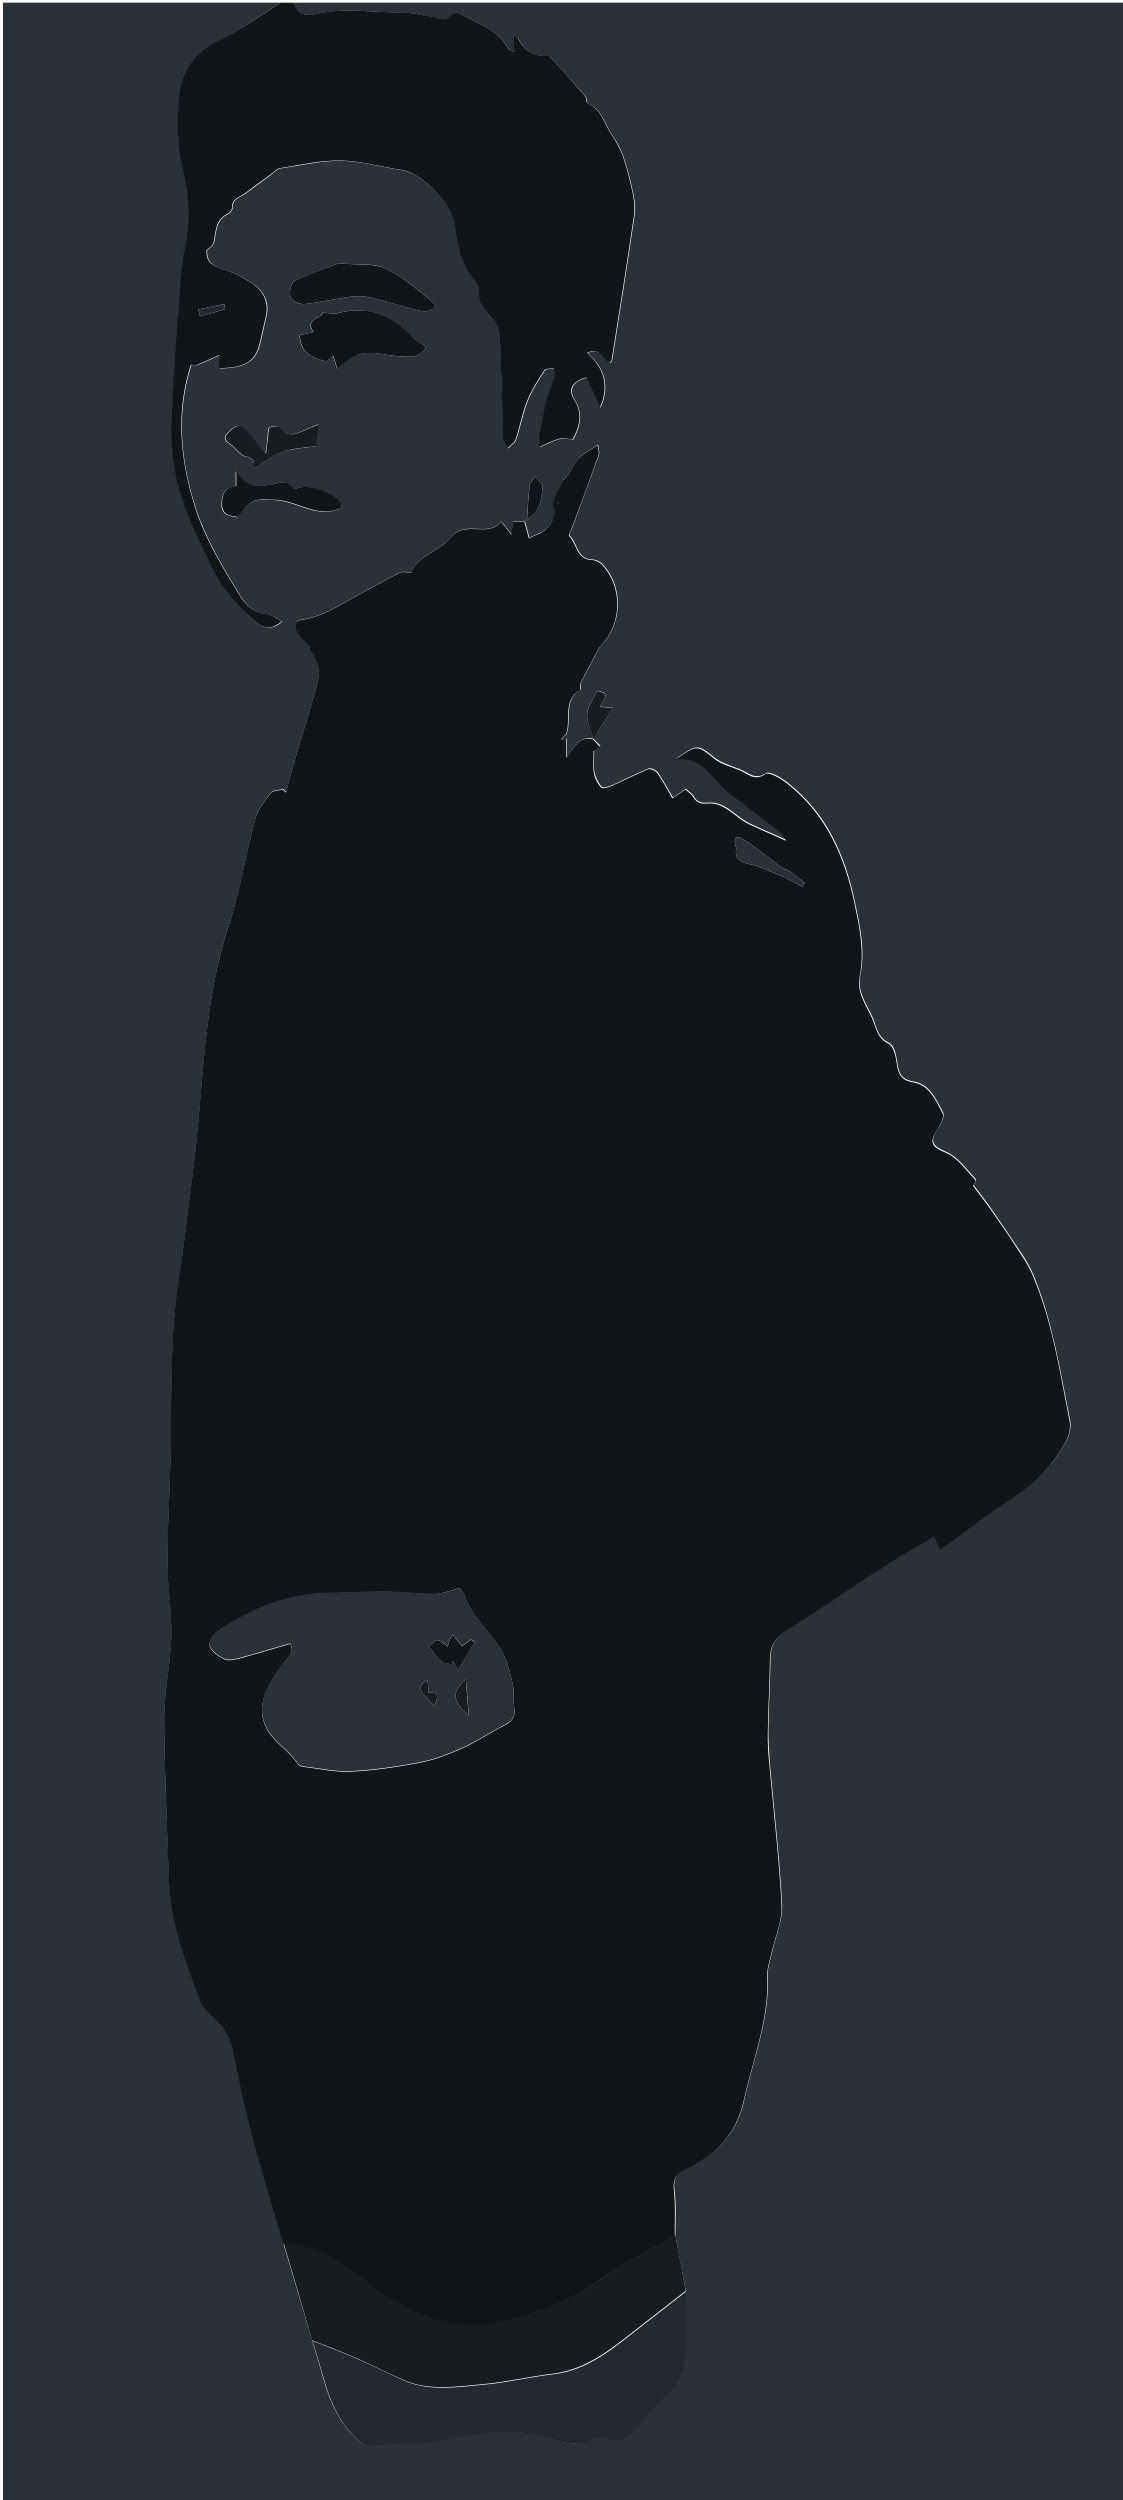
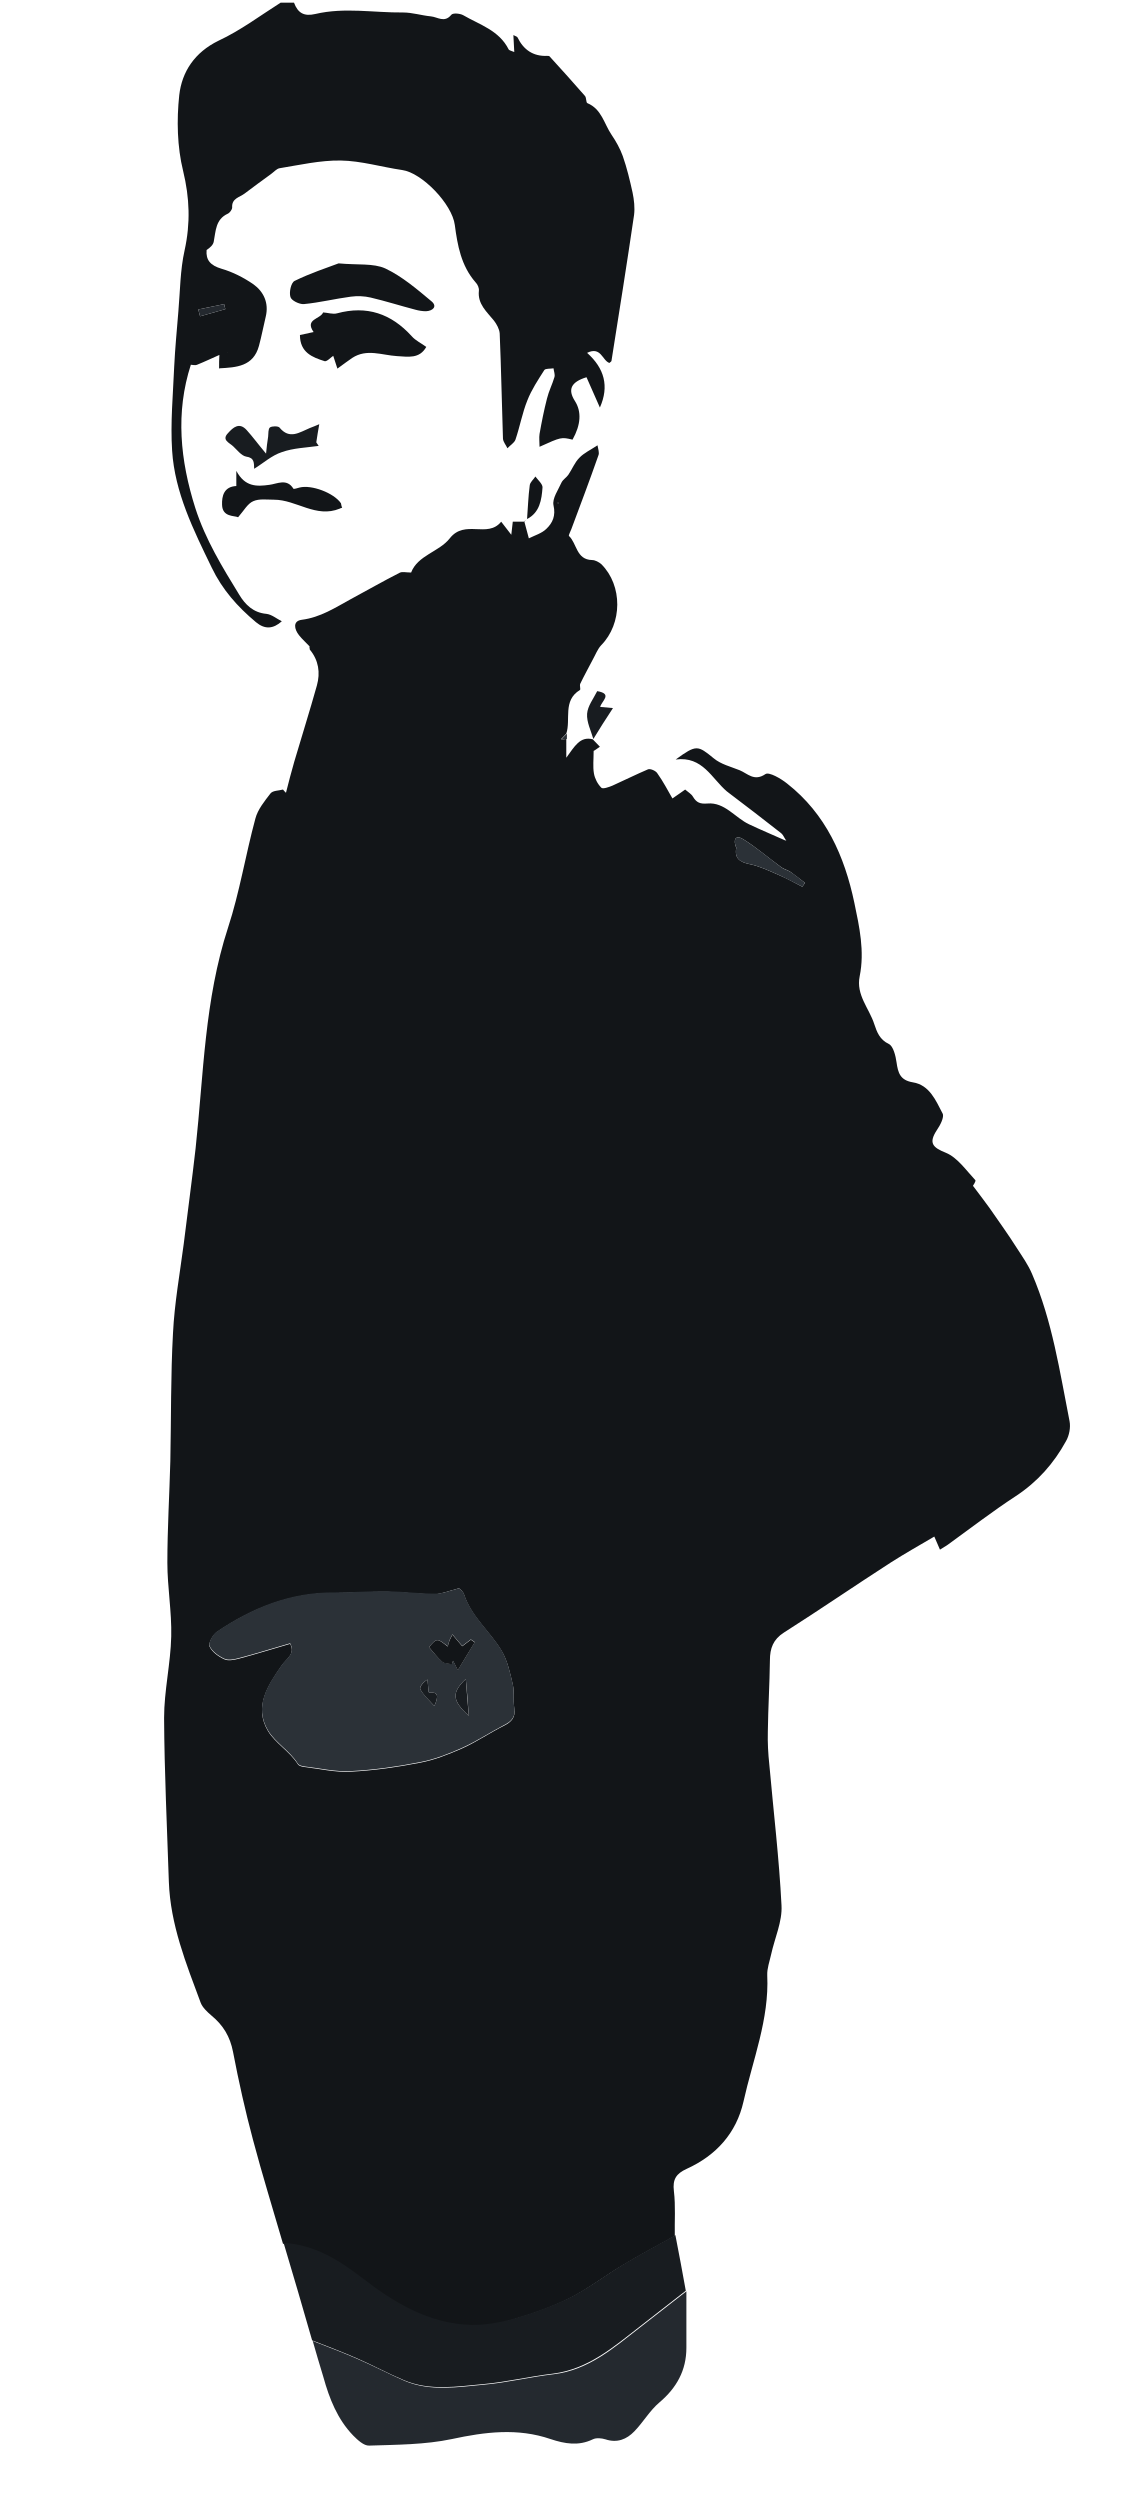
<svg xmlns="http://www.w3.org/2000/svg" version="1.1" id="Layer_1" x="0px" y="0px" viewBox="0 0 377.7 841" enable-background="new 0 0 377.7 841" xml:space="preserve">
  <g>
    <g>
-       <path fill="#2B3137" d="M98.9,0.9c93.2,0,186.5,0,279.7,0c0,280.3,0,560.5,0,840.9c-125.8,0-251.6,0-377.6,0    C1,561.6,1,281.2,1,0.9c31.1,0,62.2,0,93.4,0C87.6,5.2,81,10.2,73.7,13.8c-8,3.9-12.3,10.4-13.2,18.3c-0.9,8.4-0.7,17.3,1.3,25.5    c2.2,9.1,2.6,17.6,0.5,26.7c-1.5,6.7-1.5,13.7-2.1,20.6c-0.5,6.2-1.2,12.3-1.4,18.5c-0.4,9.4-1.3,18.9-0.7,28.3    c0.9,14.2,7.2,26.7,13.3,39.3c3.6,7.5,8.8,13.3,14.9,18.4c2.9,2.4,5.8,2.3,8.7-0.3c-1.8-0.9-3.4-2.3-5.2-2.5    c-4.4-0.4-7.1-3.1-9.1-6.4c-5.7-9.4-11.4-18.7-14.8-29.2c-5.2-16-6.7-32.1-1.5-48.2c0.6,0,1.5,0.2,2.1,0c2.5-1,5-2.2,7.5-3.3    c0,0,0,0,0,0c0,1.5,0,2.9-0.1,4.4c0,0-0.2,0.2-0.2,0.2l0.3-0.1c5.7-0.3,11.4-0.7,13.3-7.5c0.9-3.2,1.5-6.6,2.3-9.9    c1.2-4.6-0.6-8.4-4.2-10.9c-3.2-2.3-6.9-4.1-10.7-5.2c-3.6-1.1-5.2-2.9-5-6.3c1.2-0.9,2.2-1.8,2.4-2.8c0.7-3.6,0.6-7.5,4.7-9.4    c0.7-0.3,1.5-1.4,1.5-2.1c-0.2-3.1,2.5-3.4,4.2-4.7c2.9-2.1,5.9-4.3,8.8-6.5c0.9-0.7,1.8-1.8,2.9-2c6.9-1,13.8-2.7,20.6-2.6    c6.9,0.1,13.8,2.2,20.7,3.2c6.6,1,16.8,11.4,17.7,18.5c0.9,6.9,2.1,13.8,7,19.3c0.6,0.7,1.2,1.9,1.1,2.8    c-0.5,4.6,2.7,7.1,5.1,10.1c1,1.2,1.9,2.8,1.9,4.3c0.4,11.8,0.6,23.6,1.1,35.4c0,1.1,1,2.2,1.5,3.2c0.9-1,2.3-1.8,2.7-2.9    c1.5-4.3,2.3-8.9,4-13.2c1.4-3.6,3.6-6.9,5.7-10.2c0.4-0.6,2-0.4,3.1-0.6c0.1,1,0.5,2.1,0.3,3c-0.7,2.4-1.9,4.8-2.5,7.2    c-1,3.9-1.8,7.9-2.5,11.9c-0.2,1.3,0,2.6,0,4.3c7.3-3.3,7.3-3.3,11.1-2.4c2.8-5,3.1-9.4,0.8-13c-2.4-3.9-1.3-6.5,3.9-8    c1.5,3.4,3,6.8,4.5,10.2c3.2-7.2,1.6-13.2-4.3-18.4c4.7-2.4,5.1,2.6,7.5,3.4c0.3-0.3,0.6-0.5,0.7-0.7c2.6-16.4,5.2-32.7,7.6-49.1    c0.4-2.4,0-5.1-0.5-7.5c-0.9-4.2-1.9-8.3-3.3-12.3c-0.9-2.6-2.2-5-3.8-7.2c-2.5-3.6-3.3-8.6-8.1-10.6c-0.5-0.2-0.3-1.8-0.8-2.4    C193,28,189,23.6,185,19.1c-0.2-0.2-0.6-0.2-0.8-0.2c-4.8,0.2-7.9-2.1-10-6.2c-0.1-0.3-0.7-0.4-1.4-0.8c0.1,1.9,0.2,3.6,0.3,5.7    c-0.9-0.4-1.7-0.6-1.9-0.9c-3.2-6.4-9.8-8.3-15.3-11.5c-1-0.6-3.5-0.7-4-0.1c-2.3,2.8-4.6,0.8-6.9,0.5c-3.1-0.3-6.2-1.4-9.3-1.3    c-9.8,0-19.7-1.9-29.5,0.5C102.3,5.6,100.1,4.4,98.9,0.9z M177.3,174.6c4.2-2.3,4.9-6.5,5.2-10.6c0.1-1.2-1.6-2.5-2.4-3.7    c-0.7,1-1.8,1.9-1.9,3C177.7,167,177.5,170.8,177.3,174.6c-0.4,0.2-0.6,0.5-0.9,0.8c-1.3,0-2.6,0-3.8,0c-0.2,1.5-0.3,2.7-0.5,4.4    c-1.4-1.8-2.3-3-3.4-4.4c-4.6,5.7-12.3-0.9-17.3,5.6c-3.5,4.5-10.8,5.7-13,11.5c-1.7,0-3-0.4-3.9,0.1c-5.5,2.8-10.9,5.9-16.3,8.8    c-5.3,2.9-10.3,6.2-16.6,7c-3.1,0.4-2.5,3.2-0.9,5.2c1.1,1.4,2.4,2.5,3.6,3.8c-0.1,0.1-0.2,0.2-0.2,0.3c0,0.2,0.1,0.4,0.2,0.6    c3,3.6,3.6,7.8,2.4,12.1c-2.4,8.6-5.1,17.1-7.6,25.6c-1,3.5-1.9,7-2.8,10.5c-0.3-0.4-0.6-0.7-1-1.1c-1.4,0.4-3.5,0.4-4.2,1.3    c-2,2.6-4.3,5.4-5.1,8.5c-3.3,12.2-5.2,24.7-9.2,36.7c-7.9,24.2-8.2,49.3-10.9,74.2c-1.2,10.8-2.6,21.5-4,32.2    c-1.2,10-3,19.9-3.6,29.9c-0.8,14.3-0.5,28.7-0.9,43.1c-0.3,11.4-1,22.8-1,34.2c0,8.3,1.5,16.6,1.3,24.8    c-0.2,9.2-2.4,18.3-2.4,27.4c0,18.4,1,36.7,1.6,55.1c0.5,14.4,5.8,27.5,10.7,40.7c0.6,1.7,2.2,3.2,3.6,4.3c4,3.2,6.3,7.1,7.3,12.3    c1.9,9.9,4.1,19.8,6.7,29.5c3.1,11.7,6.7,23.3,10.1,35c3.3,11,6.5,21.9,9.8,32.9c1.2,4,2.3,8,3.5,12c2,7.2,4.7,14.1,10,19.6    c1.4,1.5,3.6,3.5,5.4,3.4c9.3-0.3,18.8-0.3,27.8-2.2c11.2-2.4,22.1-3.8,33.2,0c4.8,1.7,9.4,2.5,14.2,0.1c1.2-0.6,3-0.4,4.3,0    c3.9,1.3,7.1,0,9.7-2.7c3-3.1,5.2-7,8.4-9.7c5.8-4.9,9.1-10.8,9.1-18.4c0-6.3,0-12.6,0-19c-1.2-6.2-2.4-12.5-3.5-18.7    c0-5,0.4-10.1-0.3-15.1c-0.5-4,0.8-6,4.3-7.5c9.9-4.4,16.8-12,19.1-22.6c3.1-14.1,8.7-27.7,8-42.5c-0.1-2.3,0.8-4.7,1.3-7    c1.2-5.5,3.7-11,3.5-16.5c-0.8-15.8-2.7-31.6-4.1-47.4c-0.3-3.7-0.5-7.4-0.5-11.1c0.1-8,0.6-16,0.7-24c0-4,1.1-7,4.7-9.3    c12.1-7.7,24-15.8,36-23.6c4.7-3,9.5-5.7,14.6-8.7c0.8,1.9,1.3,3,1.9,4.4c1-0.6,1.9-1.1,2.7-1.7c7.6-5.4,15-11.2,22.8-16.3    c7.3-4.8,12.8-11,16.9-18.5c1.1-1.9,1.6-4.6,1.2-6.7c-3.4-16.7-5.9-33.7-12.6-49.5c-1.3-3.1-3.2-5.9-5.1-8.7    c-3-4.5-6.1-9-9.2-13.5c-1.7-2.4-3.5-4.7-5.6-7.5c0,0,1.1-1.6,0.8-1.9c-3.1-3.3-6-7.5-9.9-9.2c-4.5-1.9-5.9-3.4-3-7.7    c1.1-1.6,2.5-4.3,1.9-5.5c-2.3-4.3-4.4-9.6-10-10.5c-4.3-0.7-5-3.1-5.5-6.7c-0.3-2.2-1-5.5-2.6-6.2c-3.1-1.5-4.1-4-4.9-6.7    c-1.7-5.3-6.2-9.8-4.9-16.1c1.8-8.4-0.1-16.5-1.8-24.7c-3.3-15.8-9.6-29.9-22.6-40.1c-2.1-1.7-6.1-4-7.3-3.2    c-3.8,2.5-6-0.3-8.7-1.3c-3-1.2-6.3-2.1-8.7-4c-5.4-4.4-5.8-4.7-12.8,0.4c9.2-1.2,12.1,6.4,17.3,10.8c0.1,0.1,0.2,0.2,0.4,0.3    c5.9,4.6,11.9,9.1,17.8,13.7c0.7,0.5,1,1.4,1.5,2.2l-0.2,0.2c-4-1.8-8.1-3.5-12.1-5.4c-4.8-2.3-8.2-7.5-14-7    c-2.6,0.2-3.8-0.3-4.9-2.3c-0.6-0.9-1.7-1.5-2.5-2.3l-0.1-0.1c-1.3,0.9-2.5,1.8-4.3,3c-1.5-2.6-3.2-5.6-5.1-8.5    c-0.6-0.8-2.3-1.6-3.1-1.3c-4.1,1.7-8,3.7-12,5.5c-1.2,0.5-3.2,1.2-3.7,0.7c-1.2-1.2-2.1-3.1-2.5-4.8c-0.4-2.3-0.1-4.7-0.1-7.6    c0.2-0.1,1.1-0.7,2.1-1.4c-1-1-1.7-1.8-2.4-2.5c2.1-3.3,4.2-6.6,6.6-10.3c-2.2-0.2-3.1-0.3-4.3-0.4c0.6-2,4.3-4.5-1-5.3    c-1.2,2.6-3.2,5-3.4,7.6c-0.2,2.8,1.4,5.6,2.1,8.5c-4.3-1-6.2,2.4-8.9,6.2c0-3,0-4.7,0-6.3c0-0.6,0-1.2,0-1.8    c1.6-4.9-1.2-11.1,4.6-14.7c0.3-0.2-0.2-1.5,0.1-2.1c1.3-2.7,2.8-5.4,4.2-8.1l0,0c0.9-1.6,1.5-3.5,2.8-4.8    c7.2-7.3,7.3-20.1,0.1-27.3c-0.8-0.8-2.1-1.4-3.1-1.4c-5.4,0-5-5.5-7.8-8.1c-0.2-0.2,0.5-1.5,0.8-2.3c3-8.2,6.1-16.5,9.1-24.8    c0.3-0.9-0.2-2.1-0.3-3.4c-2.4,1.6-4.6,2.6-6.1,4.2c-1.5,1.6-2.4,3.8-3.7,5.7c-0.7,1-1.9,1.6-2.3,2.6c-1.1,2.5-3.2,5.4-2.7,7.7    c0.8,3.5-0.3,5.9-2.4,7.9c-1.5,1.5-3.9,2.1-5.9,3.2c-0.5-1.9-1-3.7-1.5-5.6C176.7,175.2,177,174.9,177.3,174.6z M85.5,157.7    c3-1.9,5.8-4.5,9.1-5.6c3.9-1.3,8.3-1.4,12.4-2.1c-0.3-0.4-0.5-0.8-0.8-1.2c0.3-1.9,0.6-3.9,1-6.1c-1.1,0.4-2.1,0.8-3.2,1.3    c-3.4,1.4-6.8,4-10.2-0.2c-0.5-0.6-2.5-0.6-3.2,0c-0.6,0.5-0.5,2-0.6,3.1c-0.2,1.8-0.4,3.6-0.7,5.7c-2.7-3.3-4.5-5.7-6.5-7.9    c-2.5-2.8-4.6-0.9-6.3,1c-2.2,2.3,0.4,3.3,1.7,4.4c1.4,1.3,2.8,3.2,4.4,3.5C85.7,154,85.5,155.8,85.5,157.7    C85.5,157.7,85.5,157.7,85.5,157.7z M143.4,116.7c-1.7-1.2-3.6-2.1-5-3.6c-6.9-7.5-15.1-10.4-25.1-7.7c-1.4,0.4-3.1-0.2-4.7-0.3    l0,0c-0.9,2.3-6.3,2.3-3.2,6.6c-1.8,0.4-3.3,0.7-4.6,1c0,5.9,4.2,7.4,8.3,8.8c0.7,0.2,2.1-1.2,2.9-1.8c0.4,1.2,0.9,2.8,1.4,4.3    c2.1-1.5,3.5-2.6,5-3.6c4.9-3.3,10.1-0.9,15.1-0.6C137.3,120,141.1,120.8,143.4,116.7L143.4,116.7z M113.9,88.6    c-4,1.5-9.5,3.4-14.8,5.9c-1.2,0.6-1.9,3.8-1.4,5.4c0.4,1.2,3,2.6,4.5,2.4c5.3-0.5,10.5-1.8,15.8-2.5c2.2-0.3,4.5-0.2,6.7,0.3    c5.1,1.2,10.1,2.7,15.1,4.1c1.1,0.3,2.3,0.5,3.5,0.5c2.3-0.1,3.8-1.7,1.9-3.3c-4.9-4.1-9.9-8.4-15.6-11.1    C125.6,88.4,120.3,89.2,113.9,88.6z M115.1,170.8c-0.3-0.6-0.3-1.1-0.6-1.4c-2.4-3.5-9.9-6.3-13.9-5.3c-0.7,0.2-2,0.6-2.1,0.4    c-2.2-3.6-5.5-1.7-8.1-1.3c-4.3,0.6-8.2,0.7-11.1-4.7c0,2.5,0,3.7,0,5.1c-4.1,0.2-4.8,3.4-4.8,6.3c0.1,4.2,4.2,3.6,5.4,4.2    c2.1-2.3,3.3-4.6,5.1-5.4c2-0.9,4.6-0.5,7-0.5c7.5,0.1,14.2,6.3,22.1,3C114.4,171,114.5,171,115.1,170.8z" />
+       <path fill="transparent" d="M98.9,0.9c93.2,0,186.5,0,279.7,0c0,280.3,0,560.5,0,840.9c-125.8,0-251.6,0-377.6,0    C1,561.6,1,281.2,1,0.9c31.1,0,62.2,0,93.4,0C87.6,5.2,81,10.2,73.7,13.8c-8,3.9-12.3,10.4-13.2,18.3c-0.9,8.4-0.7,17.3,1.3,25.5    c2.2,9.1,2.6,17.6,0.5,26.7c-1.5,6.7-1.5,13.7-2.1,20.6c-0.5,6.2-1.2,12.3-1.4,18.5c-0.4,9.4-1.3,18.9-0.7,28.3    c0.9,14.2,7.2,26.7,13.3,39.3c3.6,7.5,8.8,13.3,14.9,18.4c2.9,2.4,5.8,2.3,8.7-0.3c-1.8-0.9-3.4-2.3-5.2-2.5    c-4.4-0.4-7.1-3.1-9.1-6.4c-5.7-9.4-11.4-18.7-14.8-29.2c-5.2-16-6.7-32.1-1.5-48.2c0.6,0,1.5,0.2,2.1,0c2.5-1,5-2.2,7.5-3.3    c0,0,0,0,0,0c0,1.5,0,2.9-0.1,4.4c0,0-0.2,0.2-0.2,0.2l0.3-0.1c5.7-0.3,11.4-0.7,13.3-7.5c0.9-3.2,1.5-6.6,2.3-9.9    c1.2-4.6-0.6-8.4-4.2-10.9c-3.2-2.3-6.9-4.1-10.7-5.2c-3.6-1.1-5.2-2.9-5-6.3c1.2-0.9,2.2-1.8,2.4-2.8c0.7-3.6,0.6-7.5,4.7-9.4    c0.7-0.3,1.5-1.4,1.5-2.1c-0.2-3.1,2.5-3.4,4.2-4.7c2.9-2.1,5.9-4.3,8.8-6.5c0.9-0.7,1.8-1.8,2.9-2c6.9-1,13.8-2.7,20.6-2.6    c6.9,0.1,13.8,2.2,20.7,3.2c6.6,1,16.8,11.4,17.7,18.5c0.9,6.9,2.1,13.8,7,19.3c0.6,0.7,1.2,1.9,1.1,2.8    c-0.5,4.6,2.7,7.1,5.1,10.1c1,1.2,1.9,2.8,1.9,4.3c0.4,11.8,0.6,23.6,1.1,35.4c0,1.1,1,2.2,1.5,3.2c0.9-1,2.3-1.8,2.7-2.9    c1.5-4.3,2.3-8.9,4-13.2c1.4-3.6,3.6-6.9,5.7-10.2c0.4-0.6,2-0.4,3.1-0.6c0.1,1,0.5,2.1,0.3,3c-0.7,2.4-1.9,4.8-2.5,7.2    c-1,3.9-1.8,7.9-2.5,11.9c-0.2,1.3,0,2.6,0,4.3c7.3-3.3,7.3-3.3,11.1-2.4c2.8-5,3.1-9.4,0.8-13c-2.4-3.9-1.3-6.5,3.9-8    c1.5,3.4,3,6.8,4.5,10.2c3.2-7.2,1.6-13.2-4.3-18.4c4.7-2.4,5.1,2.6,7.5,3.4c0.3-0.3,0.6-0.5,0.7-0.7c2.6-16.4,5.2-32.7,7.6-49.1    c0.4-2.4,0-5.1-0.5-7.5c-0.9-4.2-1.9-8.3-3.3-12.3c-0.9-2.6-2.2-5-3.8-7.2c-2.5-3.6-3.3-8.6-8.1-10.6c-0.5-0.2-0.3-1.8-0.8-2.4    C193,28,189,23.6,185,19.1c-0.2-0.2-0.6-0.2-0.8-0.2c-4.8,0.2-7.9-2.1-10-6.2c-0.1-0.3-0.7-0.4-1.4-0.8c0.1,1.9,0.2,3.6,0.3,5.7    c-0.9-0.4-1.7-0.6-1.9-0.9c-3.2-6.4-9.8-8.3-15.3-11.5c-1-0.6-3.5-0.7-4-0.1c-2.3,2.8-4.6,0.8-6.9,0.5c-3.1-0.3-6.2-1.4-9.3-1.3    c-9.8,0-19.7-1.9-29.5,0.5C102.3,5.6,100.1,4.4,98.9,0.9z M177.3,174.6c4.2-2.3,4.9-6.5,5.2-10.6c0.1-1.2-1.6-2.5-2.4-3.7    c-0.7,1-1.8,1.9-1.9,3C177.7,167,177.5,170.8,177.3,174.6c-0.4,0.2-0.6,0.5-0.9,0.8c-1.3,0-2.6,0-3.8,0c-0.2,1.5-0.3,2.7-0.5,4.4    c-1.4-1.8-2.3-3-3.4-4.4c-4.6,5.7-12.3-0.9-17.3,5.6c-3.5,4.5-10.8,5.7-13,11.5c-1.7,0-3-0.4-3.9,0.1c-5.5,2.8-10.9,5.9-16.3,8.8    c-5.3,2.9-10.3,6.2-16.6,7c-3.1,0.4-2.5,3.2-0.9,5.2c1.1,1.4,2.4,2.5,3.6,3.8c-0.1,0.1-0.2,0.2-0.2,0.3c0,0.2,0.1,0.4,0.2,0.6    c3,3.6,3.6,7.8,2.4,12.1c-2.4,8.6-5.1,17.1-7.6,25.6c-1,3.5-1.9,7-2.8,10.5c-0.3-0.4-0.6-0.7-1-1.1c-1.4,0.4-3.5,0.4-4.2,1.3    c-2,2.6-4.3,5.4-5.1,8.5c-3.3,12.2-5.2,24.7-9.2,36.7c-7.9,24.2-8.2,49.3-10.9,74.2c-1.2,10.8-2.6,21.5-4,32.2    c-1.2,10-3,19.9-3.6,29.9c-0.8,14.3-0.5,28.7-0.9,43.1c-0.3,11.4-1,22.8-1,34.2c0,8.3,1.5,16.6,1.3,24.8    c-0.2,9.2-2.4,18.3-2.4,27.4c0,18.4,1,36.7,1.6,55.1c0.5,14.4,5.8,27.5,10.7,40.7c0.6,1.7,2.2,3.2,3.6,4.3c4,3.2,6.3,7.1,7.3,12.3    c1.9,9.9,4.1,19.8,6.7,29.5c3.1,11.7,6.7,23.3,10.1,35c3.3,11,6.5,21.9,9.8,32.9c1.2,4,2.3,8,3.5,12c2,7.2,4.7,14.1,10,19.6    c1.4,1.5,3.6,3.5,5.4,3.4c9.3-0.3,18.8-0.3,27.8-2.2c11.2-2.4,22.1-3.8,33.2,0c4.8,1.7,9.4,2.5,14.2,0.1c1.2-0.6,3-0.4,4.3,0    c3.9,1.3,7.1,0,9.7-2.7c3-3.1,5.2-7,8.4-9.7c5.8-4.9,9.1-10.8,9.1-18.4c0-6.3,0-12.6,0-19c-1.2-6.2-2.4-12.5-3.5-18.7    c0-5,0.4-10.1-0.3-15.1c-0.5-4,0.8-6,4.3-7.5c9.9-4.4,16.8-12,19.1-22.6c3.1-14.1,8.7-27.7,8-42.5c-0.1-2.3,0.8-4.7,1.3-7    c1.2-5.5,3.7-11,3.5-16.5c-0.8-15.8-2.7-31.6-4.1-47.4c-0.3-3.7-0.5-7.4-0.5-11.1c0.1-8,0.6-16,0.7-24c0-4,1.1-7,4.7-9.3    c12.1-7.7,24-15.8,36-23.6c4.7-3,9.5-5.7,14.6-8.7c0.8,1.9,1.3,3,1.9,4.4c1-0.6,1.9-1.1,2.7-1.7c7.6-5.4,15-11.2,22.8-16.3    c7.3-4.8,12.8-11,16.9-18.5c1.1-1.9,1.6-4.6,1.2-6.7c-3.4-16.7-5.9-33.7-12.6-49.5c-1.3-3.1-3.2-5.9-5.1-8.7    c-3-4.5-6.1-9-9.2-13.5c-1.7-2.4-3.5-4.7-5.6-7.5c0,0,1.1-1.6,0.8-1.9c-3.1-3.3-6-7.5-9.9-9.2c-4.5-1.9-5.9-3.4-3-7.7    c1.1-1.6,2.5-4.3,1.9-5.5c-2.3-4.3-4.4-9.6-10-10.5c-4.3-0.7-5-3.1-5.5-6.7c-0.3-2.2-1-5.5-2.6-6.2c-3.1-1.5-4.1-4-4.9-6.7    c-1.7-5.3-6.2-9.8-4.9-16.1c1.8-8.4-0.1-16.5-1.8-24.7c-3.3-15.8-9.6-29.9-22.6-40.1c-2.1-1.7-6.1-4-7.3-3.2    c-3.8,2.5-6-0.3-8.7-1.3c-3-1.2-6.3-2.1-8.7-4c-5.4-4.4-5.8-4.7-12.8,0.4c9.2-1.2,12.1,6.4,17.3,10.8c0.1,0.1,0.2,0.2,0.4,0.3    c5.9,4.6,11.9,9.1,17.8,13.7c0.7,0.5,1,1.4,1.5,2.2l-0.2,0.2c-4-1.8-8.1-3.5-12.1-5.4c-4.8-2.3-8.2-7.5-14-7    c-2.6,0.2-3.8-0.3-4.9-2.3c-0.6-0.9-1.7-1.5-2.5-2.3l-0.1-0.1c-1.3,0.9-2.5,1.8-4.3,3c-1.5-2.6-3.2-5.6-5.1-8.5    c-0.6-0.8-2.3-1.6-3.1-1.3c-4.1,1.7-8,3.7-12,5.5c-1.2,0.5-3.2,1.2-3.7,0.7c-1.2-1.2-2.1-3.1-2.5-4.8c-0.4-2.3-0.1-4.7-0.1-7.6    c0.2-0.1,1.1-0.7,2.1-1.4c-1-1-1.7-1.8-2.4-2.5c2.1-3.3,4.2-6.6,6.6-10.3c-2.2-0.2-3.1-0.3-4.3-0.4c0.6-2,4.3-4.5-1-5.3    c-1.2,2.6-3.2,5-3.4,7.6c-0.2,2.8,1.4,5.6,2.1,8.5c-4.3-1-6.2,2.4-8.9,6.2c0-3,0-4.7,0-6.3c0-0.6,0-1.2,0-1.8    c1.6-4.9-1.2-11.1,4.6-14.7c0.3-0.2-0.2-1.5,0.1-2.1c1.3-2.7,2.8-5.4,4.2-8.1l0,0c0.9-1.6,1.5-3.5,2.8-4.8    c7.2-7.3,7.3-20.1,0.1-27.3c-0.8-0.8-2.1-1.4-3.1-1.4c-5.4,0-5-5.5-7.8-8.1c-0.2-0.2,0.5-1.5,0.8-2.3c3-8.2,6.1-16.5,9.1-24.8    c0.3-0.9-0.2-2.1-0.3-3.4c-2.4,1.6-4.6,2.6-6.1,4.2c-1.5,1.6-2.4,3.8-3.7,5.7c-0.7,1-1.9,1.6-2.3,2.6c-1.1,2.5-3.2,5.4-2.7,7.7    c0.8,3.5-0.3,5.9-2.4,7.9c-1.5,1.5-3.9,2.1-5.9,3.2c-0.5-1.9-1-3.7-1.5-5.6C176.7,175.2,177,174.9,177.3,174.6z M85.5,157.7    c3-1.9,5.8-4.5,9.1-5.6c3.9-1.3,8.3-1.4,12.4-2.1c-0.3-0.4-0.5-0.8-0.8-1.2c0.3-1.9,0.6-3.9,1-6.1c-1.1,0.4-2.1,0.8-3.2,1.3    c-3.4,1.4-6.8,4-10.2-0.2c-0.5-0.6-2.5-0.6-3.2,0c-0.6,0.5-0.5,2-0.6,3.1c-0.2,1.8-0.4,3.6-0.7,5.7c-2.7-3.3-4.5-5.7-6.5-7.9    c-2.5-2.8-4.6-0.9-6.3,1c-2.2,2.3,0.4,3.3,1.7,4.4c1.4,1.3,2.8,3.2,4.4,3.5C85.7,154,85.5,155.8,85.5,157.7    C85.5,157.7,85.5,157.7,85.5,157.7z M143.4,116.7c-1.7-1.2-3.6-2.1-5-3.6c-6.9-7.5-15.1-10.4-25.1-7.7c-1.4,0.4-3.1-0.2-4.7-0.3    l0,0c-0.9,2.3-6.3,2.3-3.2,6.6c-1.8,0.4-3.3,0.7-4.6,1c0,5.9,4.2,7.4,8.3,8.8c0.7,0.2,2.1-1.2,2.9-1.8c0.4,1.2,0.9,2.8,1.4,4.3    c2.1-1.5,3.5-2.6,5-3.6c4.9-3.3,10.1-0.9,15.1-0.6C137.3,120,141.1,120.8,143.4,116.7L143.4,116.7z M113.9,88.6    c-4,1.5-9.5,3.4-14.8,5.9c-1.2,0.6-1.9,3.8-1.4,5.4c0.4,1.2,3,2.6,4.5,2.4c5.3-0.5,10.5-1.8,15.8-2.5c2.2-0.3,4.5-0.2,6.7,0.3    c5.1,1.2,10.1,2.7,15.1,4.1c1.1,0.3,2.3,0.5,3.5,0.5c2.3-0.1,3.8-1.7,1.9-3.3c-4.9-4.1-9.9-8.4-15.6-11.1    C125.6,88.4,120.3,89.2,113.9,88.6z M115.1,170.8c-0.3-0.6-0.3-1.1-0.6-1.4c-2.4-3.5-9.9-6.3-13.9-5.3c-0.7,0.2-2,0.6-2.1,0.4    c-2.2-3.6-5.5-1.7-8.1-1.3c-4.3,0.6-8.2,0.7-11.1-4.7c0,2.5,0,3.7,0,5.1c-4.1,0.2-4.8,3.4-4.8,6.3c0.1,4.2,4.2,3.6,5.4,4.2    c2.1-2.3,3.3-4.6,5.1-5.4c2-0.9,4.6-0.5,7-0.5c7.5,0.1,14.2,6.3,22.1,3C114.4,171,114.5,171,115.1,170.8z" />
      <path fill="#121518" d="M98.9,0.9c1.3,3.5,3.4,4.7,7.2,3.8c9.8-2.3,19.6-0.4,29.5-0.5c3.1,0,6.2,1,9.3,1.3    c2.3,0.2,4.6,2.3,6.9-0.5c0.5-0.7,2.9-0.5,4,0.1c5.5,3.2,12.1,5.1,15.3,11.5c0.2,0.4,1,0.5,1.9,0.9c-0.1-2.1-0.2-3.8-0.3-5.7    c0.7,0.4,1.3,0.5,1.4,0.8c2,4.1,5.2,6.4,10,6.2c0.3,0,0.7,0,0.8,0.2c4,4.4,8,8.8,11.9,13.3c0.5,0.6,0.3,2.2,0.8,2.4    c4.8,2,5.6,6.9,8.1,10.6c1.5,2.2,2.9,4.7,3.8,7.2c1.4,4,2.4,8.2,3.3,12.3c0.5,2.4,0.8,5.1,0.5,7.5c-2.4,16.4-5,32.7-7.6,49.1    c0,0.2-0.4,0.4-0.7,0.7c-2.4-0.8-2.8-5.7-7.5-3.4c5.8,5.2,7.5,11.2,4.3,18.4c-1.5-3.4-3-6.8-4.5-10.2c-5.2,1.6-6.4,4.1-3.9,8    c2.3,3.6,2,8-0.8,13c-3.8-0.9-3.8-0.9-11.1,2.4c0-1.6-0.2-3,0-4.3c0.7-4,1.5-8,2.5-11.9c0.6-2.5,1.8-4.8,2.5-7.2    c0.3-0.9-0.2-2-0.3-3c-1.1,0.2-2.7,0-3.1,0.6c-2.1,3.3-4.3,6.6-5.7,10.2c-1.7,4.2-2.5,8.8-4,13.2c-0.4,1.1-1.8,1.9-2.7,2.9    c-0.5-1.1-1.4-2.1-1.5-3.2c-0.4-11.8-0.6-23.6-1.1-35.4c-0.1-1.5-1-3.1-1.9-4.3c-2.4-3-5.6-5.6-5.1-10.1c0.1-0.9-0.4-2.1-1.1-2.8    c-4.9-5.6-6.1-12.5-7-19.3c-0.9-7.1-11.1-17.6-17.7-18.5c-6.9-1-13.8-3.1-20.7-3.2c-6.9-0.1-13.8,1.5-20.6,2.6    c-1,0.2-1.9,1.3-2.9,2c-2.9,2.1-5.9,4.3-8.8,6.5c-1.7,1.3-4.4,1.6-4.2,4.7c0,0.7-0.8,1.8-1.5,2.1c-4.1,1.9-4,5.8-4.7,9.4    c-0.2,1.1-1.2,2-2.4,2.8c-0.3,3.4,1.3,5.2,5,6.3c3.8,1.1,7.5,3,10.7,5.2c3.5,2.5,5.3,6.3,4.2,10.9c-0.8,3.3-1.4,6.6-2.3,9.9    c-1.9,6.9-7.6,7.2-13.3,7.5l-0.1-0.1c0-1.5,0-2.9,0.1-4.4c0.9-0.3,1.8-0.6,2.7-0.9c0.2,0.2,0.3,0.4-0.1-0.1    c0.4,0.5,0.2,0.3,0.1,0.1c-0.9,0.3-1.8,0.6-2.7,0.9c-2.5,1.1-5,2.3-7.5,3.3c-0.7,0.3-1.6,0-2.1,0c-5.2,16.1-3.6,32.1,1.5,48.2    c3.4,10.6,9.1,19.9,14.8,29.2c2,3.3,4.7,6,9.1,6.4c1.8,0.2,3.4,1.6,5.2,2.5c-2.9,2.6-5.7,2.8-8.7,0.3    c-6.2-5.2-11.3-10.9-14.9-18.4c-6.1-12.6-12.4-25.2-13.3-39.3c-0.6-9.4,0.3-18.8,0.7-28.3c0.3-6.2,0.9-12.3,1.4-18.5    c0.6-6.9,0.6-13.9,2.1-20.6c2-9.1,1.7-17.6-0.5-26.7c-2-8.1-2.2-17.1-1.3-25.5c0.9-7.9,5.2-14.4,13.2-18.3    C81,10.2,87.6,5.2,94.4,0.9C95.9,0.9,97.4,0.9,98.9,0.9z M66.7,104.1c0.2,0.8,0.4,1.6,0.6,2.3c2.8-0.8,5.7-1.6,8.5-2.4    c-0.1-0.6-0.3-1.2-0.4-1.7C72.5,102.9,69.6,103.5,66.7,104.1z" />
      <path fill="#121518" d="M176.4,175.5c0.5,1.9,1,3.7,1.5,5.6c2-1,4.4-1.7,5.9-3.2c2.1-2,3.2-4.4,2.4-7.9c-0.5-2.3,1.6-5.2,2.7-7.7    c0.5-1,1.7-1.7,2.3-2.6c1.3-1.9,2.1-4.1,3.7-5.7c1.5-1.6,3.7-2.6,6.1-4.2c0.2,1.3,0.7,2.5,0.3,3.4c-2.9,8.3-6,16.5-9.1,24.8    c-0.3,0.8-1,2.1-0.8,2.3c2.7,2.5,2.4,8,7.8,8.1c1,0,2.3,0.7,3.1,1.4c7.2,7.2,7.1,20-0.1,27.3c-1.2,1.3-1.9,3.2-2.8,4.8l0,0    c-1.4,2.7-2.9,5.4-4.2,8.1c-0.3,0.6,0.2,1.9-0.1,2.1c-5.9,3.6-3,9.9-4.6,14.7c0,0,0,0,0,0c-0.6,0.6-1.2,1.3-1.8,1.9    c0.6,0,1.2,0,1.8-0.1l0,0c0,1.6,0,3.2,0,6.3c2.8-3.8,4.6-7.3,8.9-6.2l0,0c0.7,0.7,1.4,1.5,2.4,2.5c-1,0.7-1.8,1.3-2.1,1.4    c0,2.9-0.3,5.3,0.1,7.6c0.3,1.7,1.2,3.5,2.5,4.8c0.5,0.5,2.5-0.2,3.7-0.7c4-1.8,8-3.8,12-5.5c0.8-0.3,2.6,0.5,3.1,1.3    c2,2.8,3.6,5.9,5.1,8.5c1.8-1.2,3-2.1,4.3-3c0,0,0.1,0.1,0.1,0.1c0.9,0.8,2,1.4,2.5,2.3c1.2,2,2.4,2.5,4.9,2.3    c5.8-0.5,9.3,4.8,14,7c4,1.9,8.1,3.6,12.1,5.4c0.1,0,0.2,0,0.4,0.1c-0.1-0.1-0.1-0.2-0.2-0.3c-0.5-0.7-0.8-1.6-1.5-2.2    c-5.9-4.6-11.8-9.2-17.8-13.7c-0.1-0.1-0.2-0.2-0.4-0.3c-5.2-4.4-8.2-12-17.3-10.8c7-5.1,7.4-4.8,12.8-0.4c2.4,2,5.7,2.8,8.7,4    c2.7,1.1,4.9,3.9,8.7,1.3c1.2-0.8,5.2,1.5,7.3,3.2c13,10.2,19.3,24.4,22.6,40.1c1.7,8.1,3.5,16.3,1.8,24.7    c-1.3,6.3,3.2,10.8,4.9,16.1c0.9,2.7,1.8,5.2,4.9,6.7c1.5,0.7,2.3,4,2.6,6.2c0.5,3.5,1.2,6,5.5,6.7c5.6,0.9,7.7,6.1,10,10.5    c0.6,1.2-0.8,3.9-1.9,5.5c-2.9,4.4-1.5,5.9,3,7.7c3.9,1.6,6.8,5.9,9.9,9.2c0.3,0.3-0.8,1.9-0.8,1.9c2,2.7,3.9,5.1,5.6,7.5    c3.1,4.5,6.3,8.9,9.2,13.5c1.8,2.8,3.8,5.6,5.1,8.7c6.8,15.8,9.3,32.8,12.6,49.5c0.4,2.1-0.1,4.8-1.2,6.7    c-4.1,7.5-9.6,13.7-16.9,18.5c-7.8,5.1-15.2,10.8-22.8,16.3c-0.8,0.6-1.7,1-2.7,1.7c-0.6-1.4-1.1-2.6-1.9-4.4    c-5.1,3-9.9,5.7-14.6,8.7c-12.1,7.8-23.9,15.9-36,23.6c-3.6,2.3-4.7,5.3-4.7,9.3c-0.1,8-0.6,16-0.7,24c-0.1,3.7,0.1,7.4,0.5,11.1    c1.4,15.8,3.3,31.5,4.1,47.4c0.3,5.4-2.3,11-3.5,16.5c-0.5,2.3-1.4,4.7-1.3,7c0.7,14.8-4.9,28.5-8,42.5    c-2.4,10.6-9.2,18.1-19.1,22.6c-3.5,1.6-4.8,3.5-4.3,7.5c0.6,5,0.2,10.1,0.3,15.1c-5.8,3.2-11.6,6.3-17.3,9.7    c-6.1,3.6-11.7,8-18,11.2c-6,3-12.6,5.3-19.1,7.2c-4.6,1.4-9.5,2.3-14.3,2.1c-14.3-0.3-25.9-7.5-36.8-15.9    c-7.8-6-16.1-11.1-26.3-11.7c-3.4-11.7-7-23.3-10.1-35c-2.6-9.7-4.8-19.6-6.7-29.5c-1-5.2-3.3-9-7.3-12.3c-1.4-1.2-3-2.7-3.6-4.3    c-4.9-13.2-10.2-26.3-10.7-40.7c-0.6-18.4-1.5-36.7-1.6-55.1c0-9.1,2.2-18.3,2.4-27.4c0.2-8.3-1.3-16.6-1.3-24.8    c0-11.4,0.7-22.8,1-34.2c0.3-14.4,0.1-28.7,0.9-43.1c0.5-10,2.3-20,3.6-29.9c1.3-10.7,2.8-21.5,4-32.2c2.7-24.9,3-50,10.9-74.2    c3.9-11.9,5.9-24.5,9.2-36.7c0.8-3.1,3.1-5.9,5.1-8.5c0.8-1,2.8-0.9,4.2-1.3c0.3,0.4,0.6,0.7,1,1.1c0.9-3.5,1.8-7.1,2.8-10.5    c2.5-8.5,5.2-17,7.6-25.6c1.2-4.3,0.6-8.5-2.4-12.1l0,0c0-0.3,0-0.7,0-1l0,0c-1.2-1.3-2.5-2.4-3.6-3.8c-1.6-2-2.2-4.8,0.9-5.2    c6.3-0.8,11.3-4.1,16.6-7c5.4-2.9,10.8-6,16.3-8.8c0.9-0.5,2.2-0.1,3.9-0.1c2.2-5.8,9.5-7,13-11.5c5.1-6.5,12.7,0.1,17.3-5.6    c1.1,1.4,2,2.6,3.4,4.4c0.2-1.8,0.3-2.9,0.5-4.4C173.8,175.5,175.1,175.5,176.4,175.5C176.4,175.5,176.4,175.5,176.4,175.5z     M247.7,285.1c-0.7,3.6,1.1,4.9,4.5,5.6c3.4,0.7,6.7,2.3,9.9,3.7c2.7,1.1,5.2,2.6,7.8,3.9c0.3-0.4,0.6-0.9,0.9-1.3    c-1.6-1.2-3.2-2.5-4.9-3.7c-0.9-0.6-2.1-0.9-3-1.5c-4.3-3.1-8.4-6.7-12.9-9.5c-2.6-1.6-3.4,0.2-2.4,2.7L247.7,285.1z M154.4,534.3    c-3.2,0.8-5.7,1.9-8.2,2c-5.3,0-10.5-0.7-15.8-0.8c-5.9-0.1-11.8,0.4-17.8,0.4C98,535.8,85,540.9,73,549c-1.4,1-3,3.8-2.5,4.9    c0.8,1.8,3,3.4,5,4.3c1.3,0.6,3.2,0.2,4.8-0.2c5.7-1.5,11.4-3.3,17.3-5c1.9,3.5-1.4,5.1-2.9,7.4c-4.6,6.7-9.4,13.8-4.5,22    c2.5,4.1,7.3,6.8,10,11.1c0.3,0.5,1.3,0.8,2,0.9c5.3,0.6,10.6,1.9,15.8,1.6c7.8-0.4,15.5-1.5,23.2-3c4.9-0.9,9.6-2.8,14.2-4.8    c4.9-2.2,9.4-5.3,14.2-7.7c2.6-1.3,3.9-2.9,3.4-5.9c-0.4-2.6,0.1-5.4-0.5-7.9c-0.9-3.9-1.8-8.1-3.8-11.4    c-3.9-6.5-10.2-11.4-12.6-18.9C155.7,535.2,154.6,534.5,154.4,534.3z M187.7,169l-0.1,0.3l0.3,0L187.7,169z" />
      <path fill="#181C20" d="M95.4,754.5c10.3,0.6,18.5,5.7,26.3,11.7c10.9,8.4,22.5,15.5,36.8,15.9c4.7,0.1,9.7-0.8,14.3-2.1    c6.5-1.9,13-4.2,19.1-7.2c6.3-3.2,12-7.6,18-11.2c5.7-3.4,11.5-6.5,17.3-9.7c1.2,6.2,2.4,12.5,3.5,18.7c-5.1,4-10.3,8-15.4,12    c-8.9,6.9-17.4,14.4-29.3,15.9c-7.8,0.9-15.5,2.8-23.3,3.5c-8.9,0.8-18.1,2.4-26.8-1.3c-5.3-2.2-10.4-5-15.7-7.3    c-5-2.2-10.1-4.1-15.2-6.1C101.9,776.5,98.7,765.5,95.4,754.5z" />
      <path fill="#24292F" d="M105.2,787.5c5.1,2,10.2,3.9,15.2,6.1c5.3,2.3,10.4,5,15.7,7.3c8.7,3.7,17.9,2.1,26.8,1.3    c7.8-0.7,15.5-2.6,23.3-3.5c11.9-1.4,20.4-9,29.3-15.9c5.1-4,10.3-8,15.4-12c0,6.3,0,12.6,0,19c0,7.6-3.3,13.5-9.1,18.4    c-3.2,2.7-5.4,6.6-8.4,9.7c-2.6,2.7-5.8,4-9.7,2.7c-1.3-0.4-3.1-0.6-4.3,0c-4.8,2.3-9.4,1.5-14.2-0.1c-11.1-3.8-22-2.4-33.2,0    c-9,1.9-18.5,1.9-27.8,2.2c-1.8,0.1-3.9-1.9-5.4-3.4c-5.3-5.5-8-12.4-10-19.6C107.5,795.4,106.3,791.4,105.2,787.5z" />
      <path fill="#121518" d="M143.4,116.7c-2.3,4.1-6.1,3.3-9.8,3.1c-5.1-0.3-10.2-2.6-15.1,0.6c-1.5,1-2.9,2.1-5,3.6    c-0.5-1.5-1-3.1-1.4-4.3c-0.8,0.5-2.1,2-2.9,1.8c-4.1-1.3-8.3-2.9-8.3-8.8c1.3-0.3,2.8-0.6,4.6-1c-3.1-4.4,2.3-4.3,3.2-6.6l0,0    c1.6,0.1,3.3,0.7,4.7,0.3c10-2.7,18.2,0.1,25.1,7.7C139.8,114.6,141.8,115.5,143.4,116.7L143.4,116.7z" />
      <path fill="#121518" d="M113.9,88.6c6.4,0.6,11.7-0.1,15.7,1.7c5.7,2.7,10.7,7,15.6,11.1c2,1.7,0.4,3.2-1.9,3.3    c-1.2,0-2.4-0.2-3.5-0.5c-5-1.3-10-2.9-15.1-4.1c-2.1-0.5-4.5-0.6-6.7-0.3c-5.3,0.7-10.5,2-15.8,2.5c-1.5,0.1-4.2-1.2-4.5-2.4    c-0.5-1.6,0.2-4.8,1.4-5.4C104.4,91.9,109.9,90.1,113.9,88.6z" />
      <path fill="#121518" d="M115.1,170.8c-0.6,0.2-0.7,0.2-0.8,0.3c-8,3.3-14.6-3-22.1-3c-2.4,0-5-0.4-7,0.5c-1.9,0.8-3.1,3.1-5.1,5.4    c-1.3-0.6-5.3,0-5.4-4.2c-0.1-2.9,0.6-6.1,4.8-6.3c0-1.3,0-2.6,0-5.1c2.9,5.4,6.8,5.3,11.1,4.7c2.6-0.3,5.9-2.3,8.1,1.3    c0.1,0.2,1.4-0.2,2.1-0.4c4-1,11.5,1.8,13.9,5.3C114.8,169.7,114.8,170.1,115.1,170.8z" />
      <path fill="#181C20" d="M85.5,157.7c-0.1-1.9,0.2-3.7-2.7-4.1c-1.6-0.3-3-2.2-4.4-3.5c-1.3-1.2-3.9-2.1-1.7-4.4    c1.7-1.9,3.8-3.8,6.3-1c2,2.2,3.8,4.7,6.5,7.9c0.2-2.1,0.4-3.9,0.7-5.7c0.1-1.1,0-2.6,0.6-3.1c0.7-0.5,2.7-0.5,3.2,0    c3.4,4.2,6.8,1.6,10.2,0.2c1-0.4,2.1-0.8,3.2-1.3c-0.4,2.2-0.7,4.1-1,6.1c0.3,0.4,0.5,0.8,0.8,1.2c-4.2,0.6-8.5,0.7-12.4,2.1    C91.4,153.2,88.6,155.8,85.5,157.7L85.5,157.7z" />
      <path fill="#181C20" d="M199.6,248.6c-0.8-2.8-2.3-5.7-2.1-8.5c0.2-2.6,2.1-5,3.4-7.6c5.3,0.9,1.5,3.3,1,5.3    c1.2,0.1,2.2,0.2,4.3,0.4C203.7,242,201.6,245.3,199.6,248.6C199.5,248.6,199.6,248.6,199.6,248.6z" />
      <path fill="#121518" d="M177.3,174.6c0.3-3.8,0.4-7.5,0.9-11.3c0.1-1.1,1.3-2,1.9-3c0.9,1.2,2.5,2.6,2.4,3.7    C182.2,168.1,181.6,172.4,177.3,174.6L177.3,174.6z" />
      <path fill="#121518" d="M190.6,246.8c0,0.6,0,1.2,0,1.8c0,0,0,0,0,0C190.7,248,190.7,247.4,190.6,246.8L190.6,246.8z" />
      <polygon fill="#121518" points="74,123.9 73.7,124 73.9,123.8   " />
      <path fill="#121518" d="M104.3,218.3c-0.1-0.2-0.2-0.4-0.2-0.6c0-0.1,0.1-0.2,0.2-0.3c0,0,0,0,0,0    C104.2,217.7,104.2,218,104.3,218.3C104.2,218.3,104.3,218.3,104.3,218.3z" />
      <path fill="#121518" d="M108.7,105.1C108.7,105.1,108.7,105.1,108.7,105.1C108.7,105.1,108.7,105.1,108.7,105.1z" />
      <path fill="#121518" d="M143.4,116.7C143.4,116.7,143.4,116.7,143.4,116.7C143.4,116.7,143.4,116.7,143.4,116.7z" />
      <path fill="#121518" d="M199.5,221.8C199.5,221.8,199.6,221.8,199.5,221.8C199.6,221.8,199.5,221.8,199.5,221.8z" />
      <path fill="#181C20" d="M85.5,157.7C85.5,157.7,85.5,157.7,85.5,157.7C85.5,157.7,85.5,157.7,85.5,157.7z" />
      <path fill="#121518" d="M177.3,174.6c-0.3,0.3-0.6,0.6-0.9,0.9c0,0-0.1-0.1-0.1-0.1C176.7,175.2,177,174.9,177.3,174.6    C177.3,174.6,177.3,174.6,177.3,174.6z" />
      <path fill="#24292F" d="M66.7,104.1c2.9-0.6,5.8-1.2,8.7-1.8c0.1,0.6,0.3,1.2,0.4,1.7c-2.8,0.8-5.7,1.6-8.5,2.4    C67.1,105.7,66.9,104.9,66.7,104.1z" />
      <path fill="#2B3137" d="M76.6,118.5c-0.9,0.3-1.8,0.6-2.7,0.9c0,0,0,0,0,0C74.8,119.1,75.7,118.8,76.6,118.5L76.6,118.5z" />
      <path fill="#2B3137" d="M76.6,118.5C76.8,118.7,76.9,118.9,76.6,118.5C76.9,118.9,76.8,118.7,76.6,118.5    C76.6,118.5,76.6,118.5,76.6,118.5z" />
      <path fill="#2B3137" d="M154.4,534.3c0.2,0.2,1.3,0.9,1.7,1.9c2.5,7.5,8.7,12.5,12.6,18.9c2,3.4,2.9,7.5,3.8,11.4    c0.6,2.5,0.1,5.3,0.5,7.9c0.5,3.1-0.8,4.6-3.4,5.9c-4.8,2.5-9.3,5.5-14.2,7.7c-4.5,2-9.3,3.9-14.2,4.8c-7.6,1.5-15.4,2.6-23.2,3    c-5.2,0.3-10.5-1-15.8-1.6c-0.7-0.1-1.7-0.4-2-0.9c-2.7-4.3-7.5-7-10-11.1c-4.9-8.2-0.2-15.3,4.5-22c1.5-2.2,4.8-3.9,2.9-7.4    c-5.9,1.7-11.6,3.5-17.3,5c-1.5,0.4-3.5,0.8-4.8,0.2c-2-0.9-4.2-2.5-5-4.3c-0.5-1.1,1.1-4,2.5-4.9c12-8.1,24.9-13.3,39.7-13.1    c5.9,0,11.8-0.5,17.8-0.4c5.3,0.1,10.5,0.8,15.8,0.8C148.7,536.2,151.2,535.1,154.4,534.3z M151.5,563.1c0,0-0.1-0.1-0.1-0.1    L151.5,563.1z M144.4,569.4l-0.2-0.2c-0.1-1.4-0.3-2.8-0.4-4.2c-1.5,0.9-2.8,2.5-2.4,3.3c1.1,1.9,2.8,3.5,4.7,5.6    C147.7,570.4,147.3,569.1,144.4,569.4z M144.3,554.1c1.4,1.6,2.8,3.4,4.4,4.8c0.8,0.7,2.2,0.6,3.3,0.9c0.1-0.4,0.3-0.8,0.4-1.2    c0.5,1,1,1.9,1.6,3.2c2.1-3.4,3.9-6.4,5.7-9.4c-0.4-0.3-0.9-0.6-1.3-0.9c-1,0.7-1.9,1.5-2.9,2.2c-1.1-1.3-2.1-2.4-3.3-3.9    c-0.5,1-0.8,1.5-1,2c-0.2,0.6-0.4,1.3-0.6,2C147,551,147,551,144.3,554.1z M157.7,577.2c-0.3-4.5-0.6-8.2-1-12.4    C151.9,569.4,152,572,157.7,577.2z" />
      <path fill="#2B3137" d="M247.6,285c-1-2.5-0.2-4.3,2.4-2.7c4.5,2.8,8.6,6.3,12.9,9.5c0.9,0.7,2.1,0.9,3,1.5    c1.7,1.1,3.3,2.4,4.9,3.7c-0.3,0.4-0.6,0.9-0.9,1.3c-2.6-1.3-5.2-2.7-7.8-3.9c-3.2-1.4-6.5-3-9.9-3.7c-3.4-0.7-5.2-1.9-4.5-5.6    L247.6,285z" />
      <path fill="#2B3137" d="M190.7,246.8c0,0.6,0,1.2,0,1.8c-0.6,0-1.2,0-1.8,0.1C189.4,248,190.1,247.4,190.7,246.8z" />
      <polygon fill="#2B3137" points="187.7,169 187.8,169.2 187.6,169.2   " />
      <path fill="#2B3137" d="M264.6,282.4c0.1,0.1,0.1,0.2,0.2,0.3c-0.1,0-0.2,0-0.4-0.1C264.4,282.6,264.6,282.4,264.6,282.4z" />
      <path fill="#2B3137" d="M230.8,265.5C230.8,265.5,230.7,265.5,230.8,265.5C230.7,265.5,230.8,265.5,230.8,265.5z" />
      <path fill="#2B3137" d="M247.7,285.1c0,0-0.2-0.2-0.2-0.2C247.6,285,247.7,285.1,247.7,285.1z" />
      <path fill="#2B3137" d="M104.2,218.3c0-0.3,0-0.7,0-1C104.2,217.7,104.2,218,104.2,218.3z" />
      <path fill="#121518" d="M144.3,554.1c2.7-3.1,2.7-3.1,6.3-0.2c0.2-0.8,0.4-1.4,0.6-2c0.2-0.5,0.5-1,1-2c1.3,1.5,2.2,2.6,3.3,3.9    c1-0.7,1.9-1.5,2.9-2.2c0.4,0.3,0.9,0.6,1.3,0.9c-1.8,3-3.7,6-5.7,9.4c-0.6-1.3-1.1-2.2-1.6-3.2c-0.1,0.4-0.3,0.8-0.4,1.2    c-1.1-0.3-2.5-0.2-3.3-0.9C147.1,557.6,145.8,555.8,144.3,554.1L144.3,554.1z" />
      <path fill="#181C20" d="M157.7,577.2c-5.7-5.2-5.8-7.8-1-12.4C157,569,157.3,572.7,157.7,577.2z" />
      <path fill="#181C20" d="M144.4,569.4c2.9-0.3,3.3,1,1.7,4.5c-1.9-2.1-3.7-3.7-4.7-5.6c-0.4-0.7,0.9-2.4,2.4-3.3    c0.1,1.4,0.3,2.8,0.4,4.2C144.2,569.2,144.4,569.4,144.4,569.4z" />
      <path fill="#121518" d="M151.3,562.9l0.1,0.1L151.3,562.9z" />
      <path fill="#121518" d="M151.5,563.1c0,0-0.1-0.1-0.1-0.1C151.3,562.9,151.5,563.1,151.5,563.1z" />
      <path fill="#2B3137" d="M144.4,569.4c0,0-0.2-0.2-0.2-0.2C144.2,569.2,144.4,569.4,144.4,569.4z" />
    </g>
  </g>
</svg>
